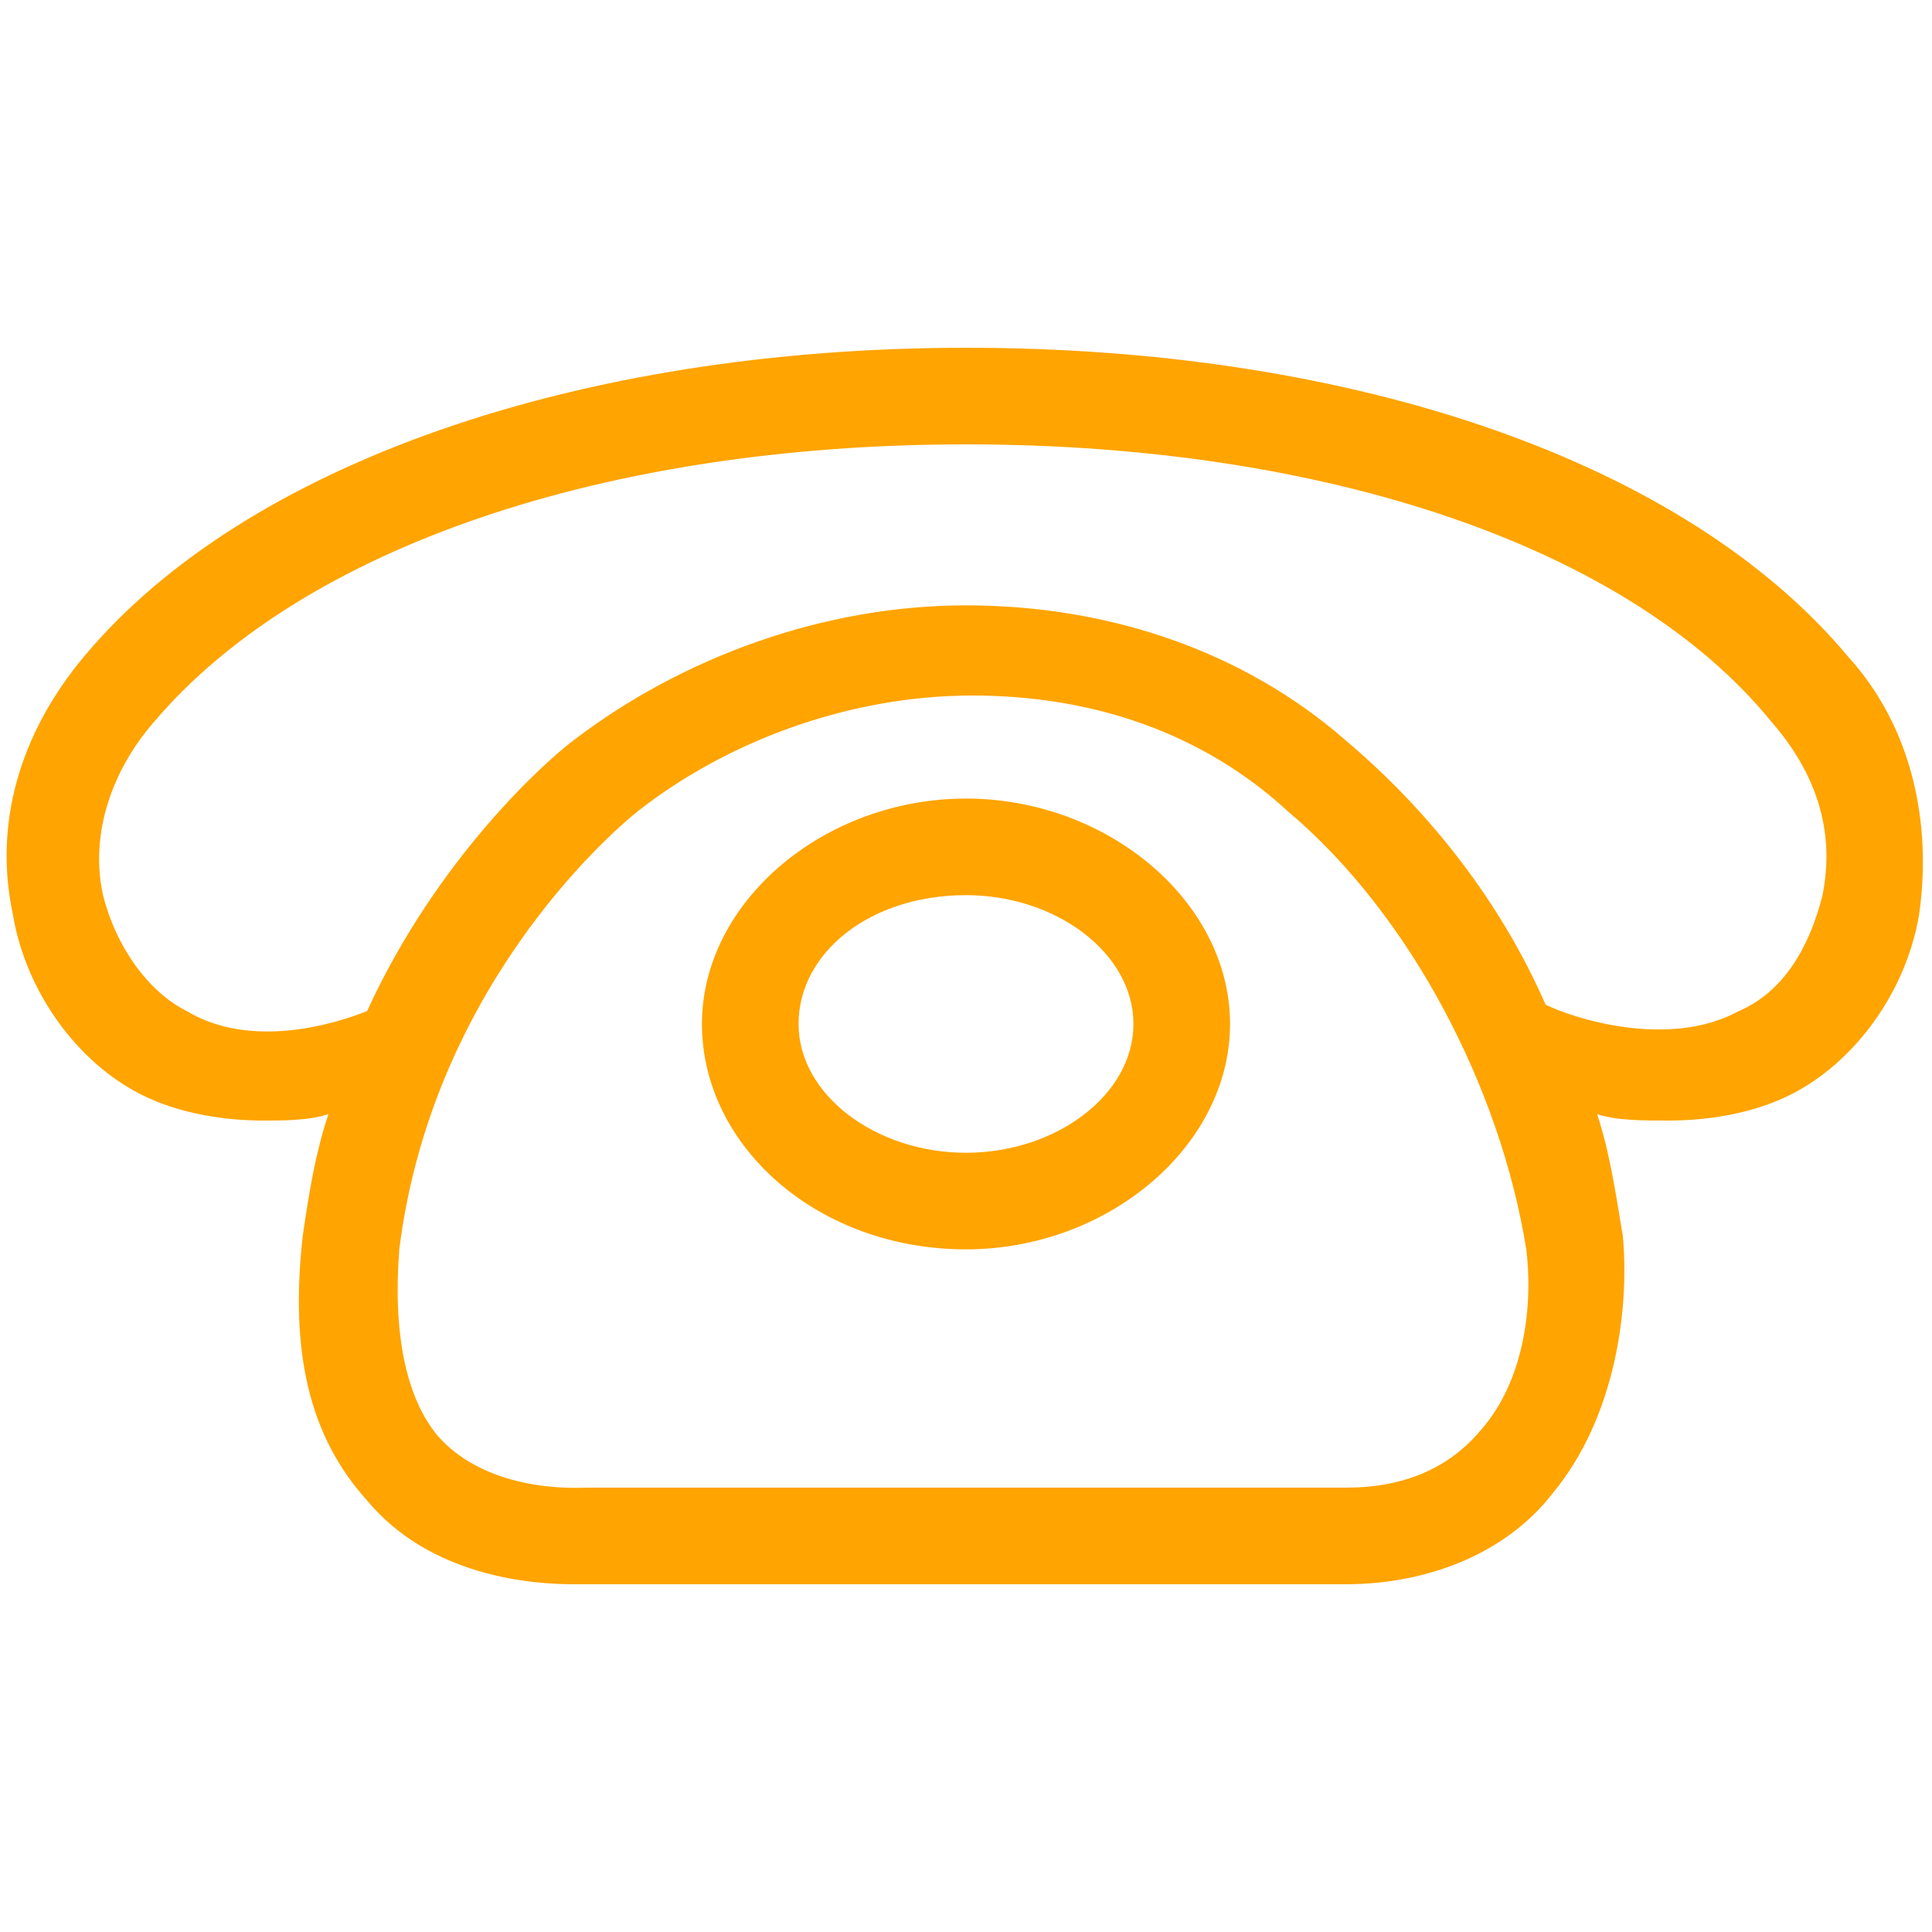
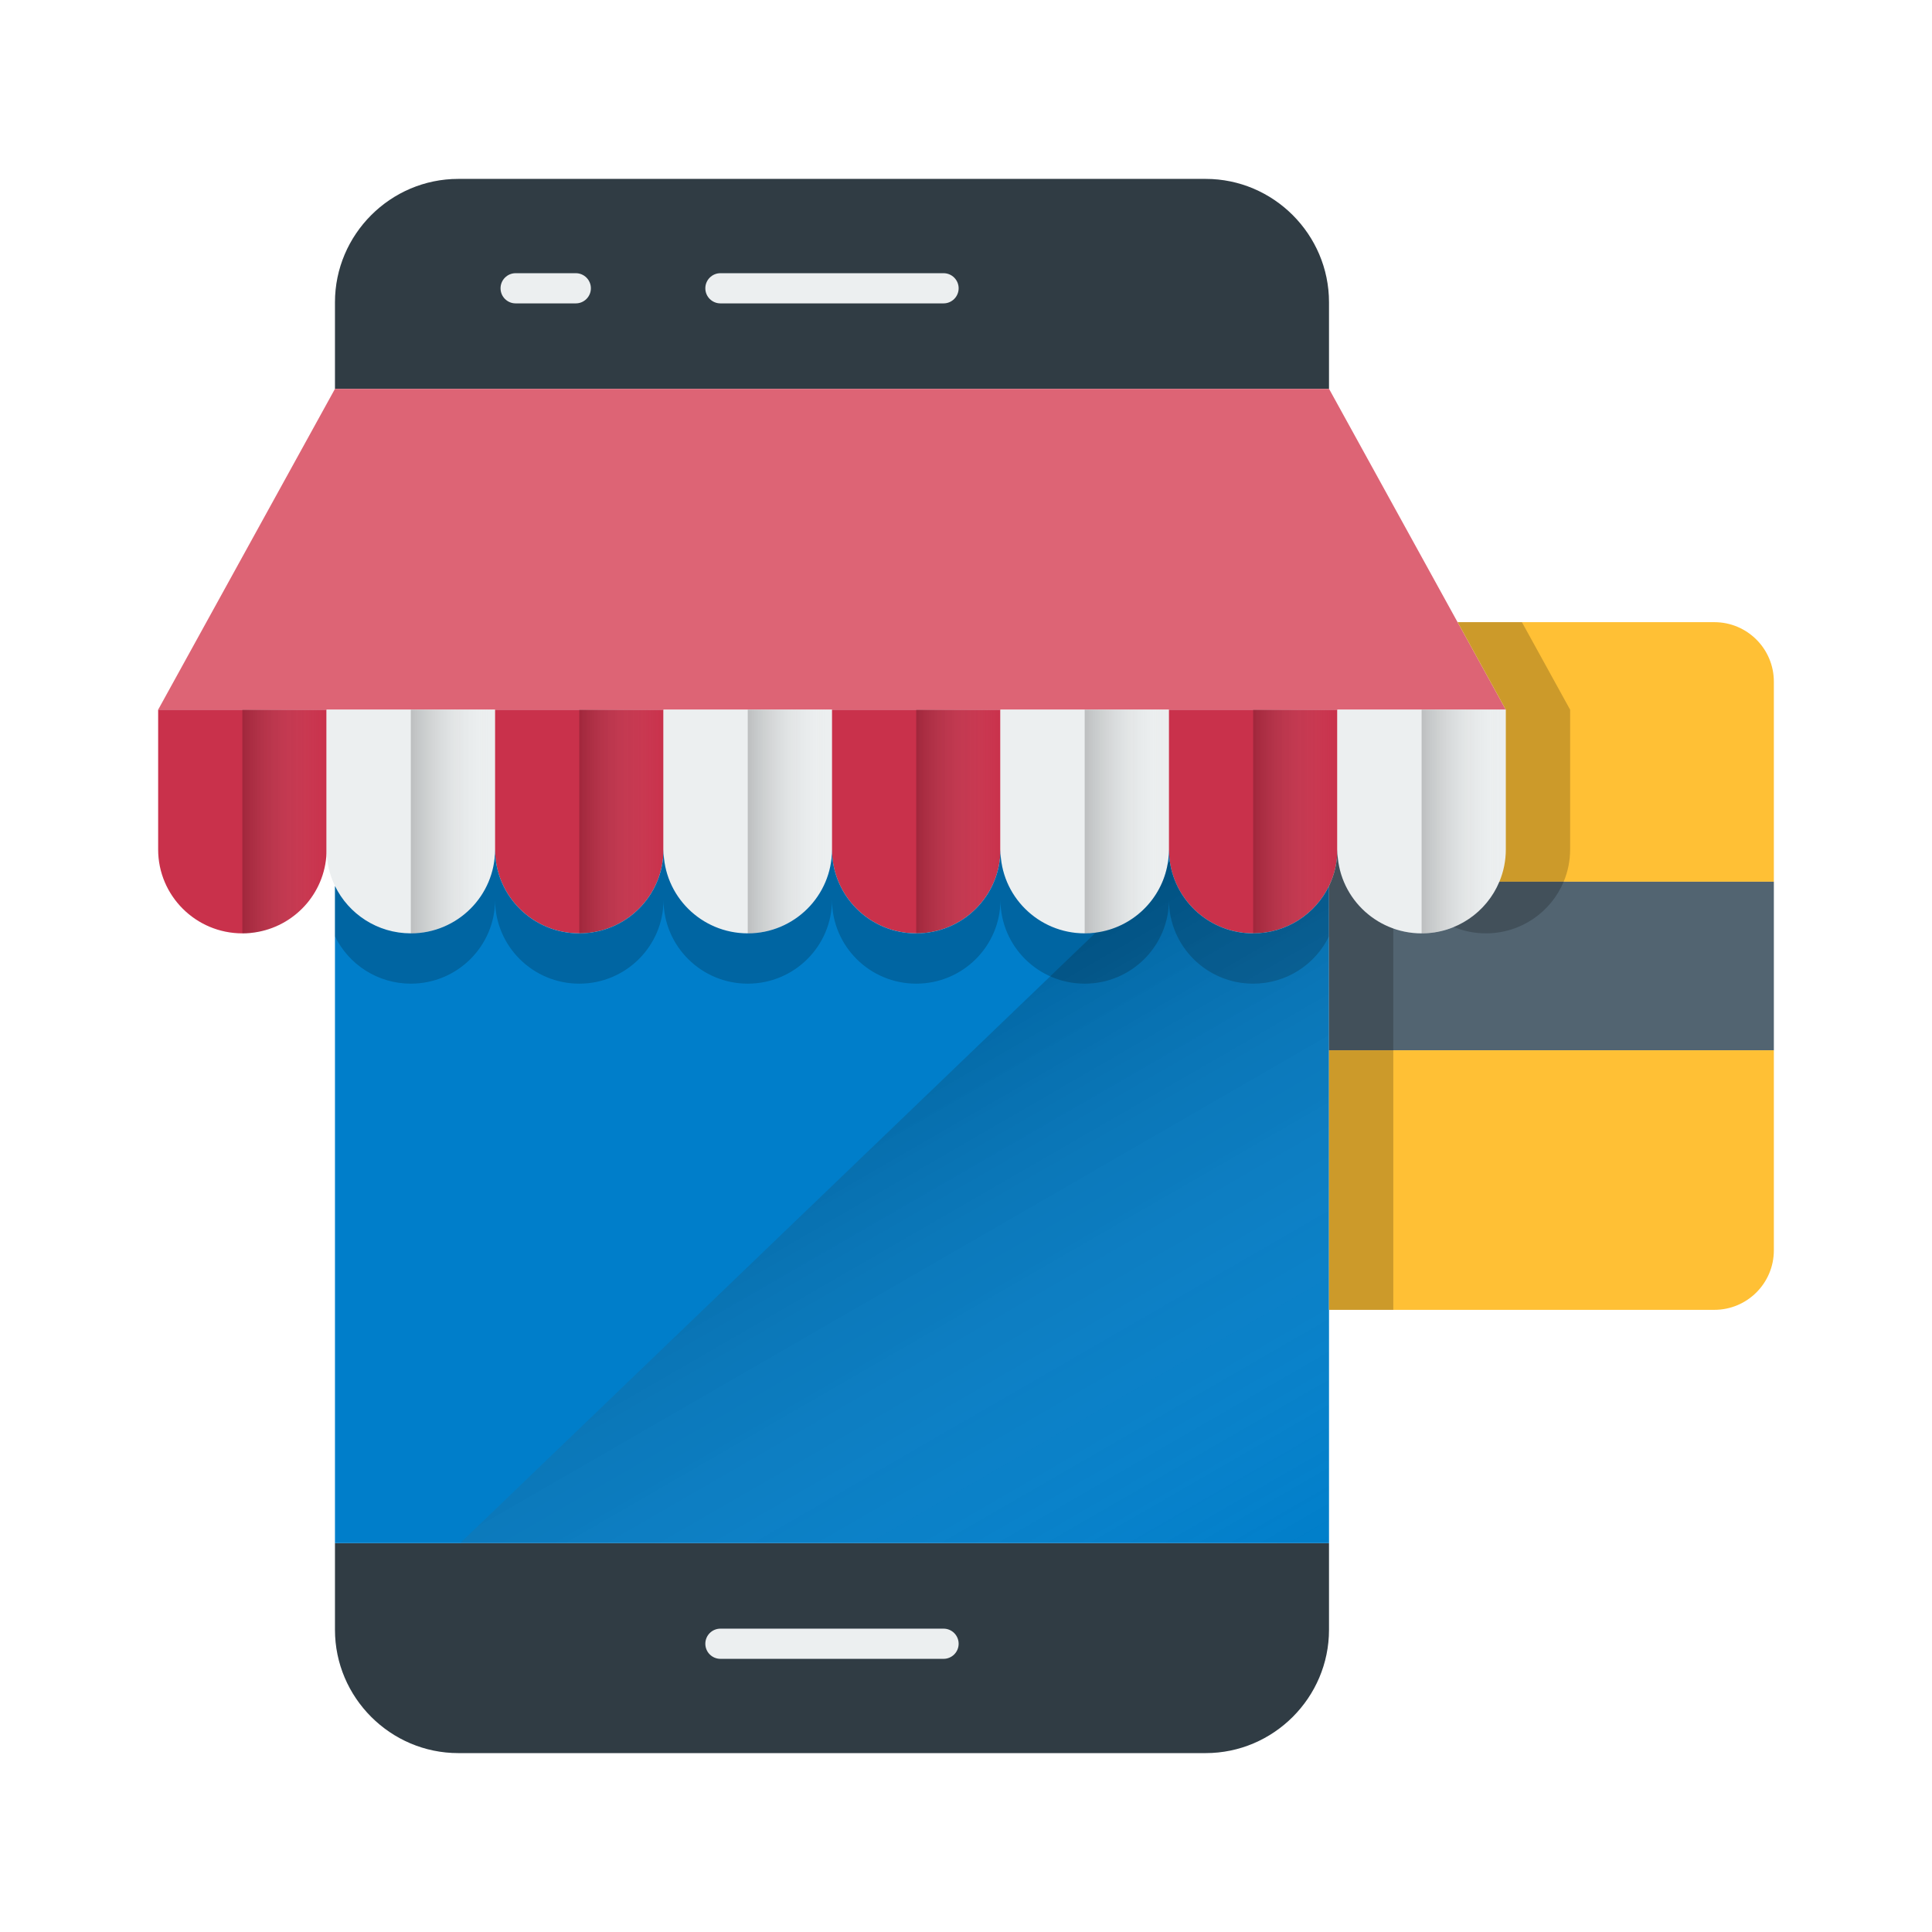
- <svg xmlns="http://www.w3.org/2000/svg" enable-background="new 0 0 30 30" height="40px" id="Capa_1" version="1.1" viewBox="0 0 30 30" width="40px" xml:space="preserve">
-   <path d="M28.7,10.2c-2.5-3-7.6-4.8-13.7-4.8c0,0,0,0,0,0h0c0,0,0,0,0,0c-6,0-11.2,1.8-13.7,4.8c-1,1.2-1.4,2.6-1.1,4  c0.2,1.2,1,2.3,2,2.8c0.6,0.3,1.3,0.4,1.9,0.4c0.3,0,0.7,0,1-0.1c-0.2,0.6-0.3,1.2-0.4,1.9c-0.2,1.8,0.1,3.1,1,4.1  c1,1.2,2.6,1.3,3.2,1.3c0.2,0,0.3,0,0.3,0h11.7c1.3,0,2.5-0.5,3.2-1.4c1-1.2,1.2-2.9,1.1-4c-0.1-0.6-0.2-1.3-0.4-1.9  c0.3,0.1,0.7,0.1,1.1,0.1c0.6,0,1.3-0.1,1.9-0.4c1-0.5,1.8-1.6,2-2.8C30,12.8,29.7,11.3,28.7,10.2z M23,22.2  c-0.5,0.6-1.2,0.9-2.1,0.9l-11.8,0c-0.1,0-1.5,0.1-2.3-0.8c-0.5-0.6-0.7-1.6-0.6-2.9c0.5-4,3.2-6.4,3.7-6.8c1.4-1.1,3.3-1.8,5.2-1.8  c1.9,0,3.6,0.6,4.9,1.8c1.9,1.6,3.3,4.3,3.7,6.8C23.8,20.2,23.7,21.4,23,22.2z M28.3,13.9c-0.2,0.8-0.6,1.5-1.3,1.8  c-1.1,0.6-2.6,0.1-3-0.1c-0.7-1.6-1.8-3-3.1-4.1c-1.6-1.4-3.7-2.1-5.9-2.1c-2.2,0-4.4,0.8-6.1,2.1c-0.4,0.3-2.1,1.8-3.2,4.2  c-0.5,0.2-1.8,0.6-2.8,0c-0.6-0.3-1.1-1-1.3-1.8c-0.2-0.9,0.1-1.9,0.8-2.7C4.7,8.5,9.4,6.9,15,6.9c5.6,0,10.3,1.6,12.5,4.3  C28.2,12,28.5,12.9,28.3,13.9z M15,12.4c-2.2,0-4.1,1.6-4.1,3.5s1.8,3.5,4.1,3.5c2.2,0,4.1-1.6,4.1-3.5S17.2,12.4,15,12.4z M15,17.9  c-1.4,0-2.6-0.9-2.6-2s1.1-2,2.6-2c1.4,0,2.6,0.9,2.6,2S16.4,17.9,15,17.9z" fill="#ffa400" />
+ <svg xmlns="http://www.w3.org/2000/svg" enable-background="new 0 0 512 512" height="512px" id="Calque_1" version="1.1" viewBox="0 0 512 512" width="512px" xml:space="preserve">
+   <g>
+     <g>
+       <g>
+         <g>
+           <g id="XMLID_1_">
+             <g>
+               <path d="M352.2,80.1v22.95H88.77V80.1c0-17.97,14.71-32.69,32.68-32.69h198.07        C337.49,47.41,352.2,62.13,352.2,80.1z" fill="#303C44" />
+               <polygon fill="#DD6475" points="386.28,164.88 399.06,188.08 354.42,188.08 309.78,188.08 265.13,188.08 220.49,188.08         175.84,188.08 131.2,188.08 86.55,188.08 41.91,188.08 88.77,103.05 352.2,103.05 352.21,103.05 386.27,164.88       " />
+               <path d="M86.55,188.08v37.04c0,10.87-7.83,19.91-18.19,21.84c-1.33,0.25-2.71,0.39-4.13,0.39        c-12.32,0-22.32-9.96-22.32-22.23v-37.04H86.55z" fill="#C9314B" />
+               <path d="M131.2,188.08v37.04c0,12.28-10,22.23-22.32,22.23c-8.85,0-16.49-5.12-20.11-12.55v-0.01        c-1.42-2.92-2.22-6.2-2.22-9.67v-29.63v-7.41H131.2z" fill="#ECEFF0" />
+               <path d="M175.84,188.08v37.04c0,12.28-9.99,22.23-22.32,22.23s-22.32-9.95-22.32-22.23v-37.04H175.84z" fill="#C9314B" />
+               <path d="M220.49,188.08v37.04c0,12.28-10,22.23-22.32,22.23c-12.33,0-22.33-9.95-22.33-22.23v-37.04H220.49z" fill="#ECEFF0" />
+               <path d="M265.13,188.08v37.04c0,12.28-9.99,22.23-22.32,22.23s-22.32-9.95-22.32-22.23v-37.04H265.13z" fill="#C9314B" />
+               <path d="M309.78,188.08v37.04c0,12.28-10,22.23-22.32,22.23c-12.33,0-22.33-9.95-22.33-22.23v-37.04H309.78z" fill="#ECEFF0" />
+               <path d="M354.42,188.08v37.04c0,3.47-0.8,6.75-2.22,9.67v0.01c-3.61,7.43-11.25,12.55-20.1,12.55        c-12.33,0-22.32-9.95-22.32-22.23v-37.04H354.42z" fill="#C9314B" />
+               <path d="M399.06,188.08v37.04c0,3.02-0.61,5.91-1.71,8.54c-3.35,8.04-11.32,13.69-20.61,13.69        c-12.33,0-22.32-9.95-22.32-22.23v-37.04H399.06z" fill="#ECEFF0" />
+               <path d="M352.2,408.95v22.96c0,17.97-14.71,32.68-32.68,32.68H121.45c-17.97,0-32.68-14.71-32.68-32.68v-22.96        h201.09H352.2z" fill="#303C44" />
+               <path d="M352.2,234.8v174.15H88.77V234.8c3.62,7.43,11.26,12.55,20.11,12.55c12.32,0,22.32-9.95,22.32-22.23        c0,12.28,9.99,22.23,22.32,22.23c12.33,0,22.32-9.95,22.32-22.23c0,12.28,10,22.23,22.33,22.23        c12.32,0,22.32-9.95,22.32-22.23c0,12.28,9.99,22.23,22.32,22.23s22.32-9.95,22.32-22.23c0,12.28,10,22.23,22.33,22.23        c0.99,0,1.97-0.06,2.92-0.2c9.72-1.26,17.48-8.75,19.09-18.33c0.2-1.2,0.31-2.44,0.31-3.7c0,1.08,0.08,2.13,0.23,3.17        c1.54,10.78,10.84,19.06,22.09,19.06C340.95,247.35,348.59,242.23,352.2,234.8z" fill="#007ECA" />
+               <path d="M352.2,234.8v13.33c-3.61,7.43-11.25,12.55-20.1,12.55c-12.33,0-22.32-9.95-22.32-22.23        c0,12.28-10,22.23-22.32,22.23c-12.33,0-22.33-9.95-22.33-22.23c0,12.28-9.99,22.23-22.32,22.23s-22.32-9.95-22.32-22.23        c0,12.28-10,22.23-22.32,22.23c-12.33,0-22.33-9.95-22.33-22.23c0,12.28-9.99,22.23-22.32,22.23        c-12.33,0-22.32-9.95-22.32-22.23c0,12.28-10,22.23-22.32,22.23c-8.85,0-16.49-5.12-20.11-12.55V234.8        c3.62,7.43,11.26,12.55,20.11,12.55c12.32,0,22.32-9.95,22.32-22.23c0,12.28,9.99,22.23,22.32,22.23        c12.33,0,22.32-9.95,22.32-22.23c0,12.28,10,22.23,22.33,22.23c12.32,0,22.32-9.95,22.32-22.23        c0,12.28,9.99,22.23,22.32,22.23s22.32-9.95,22.32-22.23c0,12.28,10,22.23,22.33,22.23c12.32,0,22.32-9.95,22.32-22.23        c0,12.28,9.99,22.23,22.32,22.23C340.95,247.35,348.59,242.23,352.2,234.8z" opacity="0.2" />
+               <path d="M470.09,180.65v53.01h-72.74c1.1-2.63,1.71-5.52,1.71-8.54v-37.04l-12.78-23.2h68.04        C463.03,164.88,470.09,171.94,470.09,180.65z" fill="#FFC035" />
+               <path d="M354.42,225.12c0,12.28,9.99,22.23,22.32,22.23c9.29,0,17.26-5.65,20.61-13.69h72.74v44.68H352.2        V234.8v-0.01C353.62,231.87,354.42,228.59,354.42,225.12z" fill="#526471" />
+               <path d="M470.09,278.34v53.01c0,8.7-7.06,15.77-15.77,15.77H352.2v-28.3v-40.48H470.09z" fill="#FFC035" />
+               <g opacity="0.2">
+                 <path d="M403.32,164.88h-17.04l12.78,23.2v37.04c0,3.02-0.61,5.91-1.71,8.54c-2.26,5.43-6.62,9.76-12.08,12.01         c2.62,1.08,5.49,1.68,8.51,1.68c9.29,0,17.26-5.65,20.61-13.69c1.1-2.63,1.71-5.52,1.71-8.54v-37.04L403.32,164.88z" />
+                 <path d="M354.42,225.12c0,3.47-0.8,6.75-2.22,9.67v43.55v68.78h17.04v-68.78v-32.28C360.6,243,354.42,234.78,354.42,225.12z" />
+               </g>
+             </g>
+             <g>
+               <line fill="none" x1="88.77" x2="88.77" y1="241.92" y2="234.8" />
+               <path d="M88.77,103.05V80.1c0-17.97,14.71-32.69,32.68-32.69h198.07c17.97,0,32.68,14.72,32.68,32.69v22.95" fill="none" />
+               <polyline fill="none" points="352.2,389.14 352.2,347.12 352.2,318.82 352.2,278.34 352.2,234.8       " />
+               <path d="M352.2,389.15v19.8v22.96c0,17.97-14.71,32.68-32.68,32.68H121.45c-17.97,0-32.68-14.71-32.68-32.68        v-22.96V241.93v-0.01" fill="none" />
+               <line fill="none" x1="352.2" x2="289.86" y1="408.95" y2="408.95" />
+               <line fill="none" x1="289.86" x2="88.77" y1="408.95" y2="408.95" />
+               <g>
+                 <g>
+                   <path d="M250.05,80.4h-59.13c-2.209,0-4-1.791-4-4s1.791-4,4-4h59.13c2.209,0,4,1.791,4,4          S252.259,80.4,250.05,80.4z" fill="#ECEFF0" />
+                 </g>
+               </g>
+               <g>
+                 <g>
+                   <path d="M152.59,80.4h-15.94c-2.209,0-4-1.791-4-4s1.791-4,4-4h15.94c2.209,0,4,1.791,4,4          S154.799,80.4,152.59,80.4z" fill="#ECEFF0" />
+                 </g>
+               </g>
+               <g>
+                 <g>
+                   <path d="M250.05,439.61h-59.13c-2.209,0-4-1.791-4-4s1.791-4,4-4h59.13c2.209,0,4,1.791,4,4          S252.259,439.61,250.05,439.61z" fill="#ECEFF0" />
+                 </g>
+               </g>
+               <path d="M470.09,278.34v53.01c0,8.7-7.06,15.77-15.77,15.77H352.2" fill="none" />
+               <path d="M386.28,164.88h68.04c8.71,0,15.77,7.06,15.77,15.77v53.01" fill="none" />
+               <polyline fill="none" points="397.35,233.66 470.09,233.66 470.09,278.34 352.2,278.34       " />
+               <polygon fill="none" points="88.77,103.05 41.91,188.08 86.55,188.08 131.2,188.08 175.84,188.08 220.49,188.08         265.13,188.08 309.78,188.08 354.42,188.08 399.06,188.08 386.28,164.88 386.27,164.88 352.21,103.05 352.2,103.05       " />
+               <line fill="none" x1="41.91" x2="41.91" y1="188.08" y2="225.12" />
+               <path d="M41.91,225.12c0,12.27,10,22.23,22.32,22.23c1.42,0,2.8-0.14,4.13-0.39        c10.36-1.93,18.19-10.97,18.19-21.84" fill="none" />
+               <polyline fill="none" points="86.55,225.12 86.55,195.49 86.55,188.08       " />
+               <path d="M131.2,225.12c0,12.28-10,22.23-22.32,22.23c-8.85,0-16.49-5.12-20.11-12.55v-0.01        c-1.42-2.92-2.22-6.2-2.22-9.67" fill="none" />
+               <line fill="none" x1="131.2" x2="131.2" y1="188.08" y2="225.12" />
+               <path d="M175.84,225.12c0,12.28-9.99,22.23-22.32,22.23s-22.32-9.95-22.32-22.23" fill="none" />
+               <line fill="none" x1="175.84" x2="175.84" y1="188.08" y2="225.12" />
+               <path d="M220.49,225.12c0,12.28-10,22.23-22.32,22.23c-12.33,0-22.33-9.95-22.33-22.23" fill="none" />
+               <line fill="none" x1="220.49" x2="220.49" y1="188.08" y2="225.12" />
+               <path d="M265.13,225.12c0,12.28-9.99,22.23-22.32,22.23s-22.32-9.95-22.32-22.23" fill="none" />
+               <line fill="none" x1="265.13" x2="265.13" y1="188.08" y2="225.12" />
+               <path d="M309.78,225.12c0,12.28-10,22.23-22.32,22.23c-12.33,0-22.33-9.95-22.33-22.23" fill="none" />
+               <line fill="none" x1="309.78" x2="309.78" y1="188.08" y2="225.12" />
+               <path d="M354.42,225.12c0,3.47-0.8,6.75-2.22,9.67v0.01c-3.61,7.43-11.25,12.55-20.1,12.55        c-12.33,0-22.32-9.95-22.32-22.23" fill="none" />
+               <line fill="none" x1="354.42" x2="354.42" y1="188.08" y2="225.12" />
+               <path d="M399.06,225.12c0,3.02-0.61,5.91-1.71,8.54c-3.35,8.04-11.32,13.69-20.61,13.69        c-12.33,0-22.32-9.95-22.32-22.23" fill="none" />
+               <line fill="none" x1="399.06" x2="399.06" y1="225.12" y2="188.08" />
+             </g>
+           </g>
+         </g>
+       </g>
+     </g>
+     <linearGradient gradientUnits="userSpaceOnUse" id="SVGID_1_" x1="64.23" x2="86.55" y1="217.715" y2="217.715">
+       <stop offset="0" style="stop-color:#000000" />
+       <stop offset="1" style="stop-color:#FFFFFF;stop-opacity:0" />
+     </linearGradient>
+     <path d="M86.55,188.08v37.04c0,10.87-7.83,19.91-18.19,21.84c-1.33,0.25-2.71,0.39-4.13,0.39   v-59.27H86.55z" fill="url(#SVGID_1_)" opacity="0.2" />
+     <linearGradient gradientUnits="userSpaceOnUse" id="SVGID_2_" x1="108.875" x2="131.195" y1="217.715" y2="217.715">
+       <stop offset="0" style="stop-color:#000000" />
+       <stop offset="1" style="stop-color:#FFFFFF;stop-opacity:0" />
+     </linearGradient>
+     <path d="M131.195,188.08v37.04c0,10.87-7.83,19.91-18.19,21.84   c-1.33,0.25-2.71,0.39-4.13,0.39v-59.27H131.195z" fill="url(#SVGID_2_)" opacity="0.2" />
+     <linearGradient gradientUnits="userSpaceOnUse" id="SVGID_3_" x1="153.52" x2="175.84" y1="217.715" y2="217.715">
+       <stop offset="0" style="stop-color:#000000" />
+       <stop offset="1" style="stop-color:#FFFFFF;stop-opacity:0" />
+     </linearGradient>
+     <path d="M175.84,188.08v37.04c0,10.87-7.83,19.91-18.19,21.84c-1.33,0.25-2.71,0.39-4.13,0.39   v-59.27H175.84z" fill="url(#SVGID_3_)" opacity="0.2" />
+     <linearGradient gradientUnits="userSpaceOnUse" id="SVGID_4_" x1="198.165" x2="220.485" y1="217.715" y2="217.715">
+       <stop offset="0" style="stop-color:#000000" />
+       <stop offset="1" style="stop-color:#FFFFFF;stop-opacity:0" />
+     </linearGradient>
+     <path d="M220.485,188.08v37.04c0,10.87-7.83,19.91-18.19,21.84   c-1.33,0.25-2.71,0.39-4.13,0.39v-59.27H220.485z" fill="url(#SVGID_4_)" opacity="0.2" />
+     <linearGradient gradientUnits="userSpaceOnUse" id="SVGID_5_" x1="242.81" x2="265.13" y1="217.715" y2="217.715">
+       <stop offset="0" style="stop-color:#000000" />
+       <stop offset="1" style="stop-color:#FFFFFF;stop-opacity:0" />
+     </linearGradient>
+     <path d="M265.13,188.08v37.04c0,10.87-7.83,19.91-18.19,21.84c-1.33,0.25-2.71,0.39-4.13,0.39   v-59.27H265.13z" fill="url(#SVGID_5_)" opacity="0.2" />
+     <linearGradient gradientUnits="userSpaceOnUse" id="SVGID_6_" x1="287.455" x2="309.775" y1="217.715" y2="217.715">
+       <stop offset="0" style="stop-color:#000000" />
+       <stop offset="1" style="stop-color:#FFFFFF;stop-opacity:0" />
+     </linearGradient>
+     <path d="M309.775,188.08v37.04c0,10.87-7.83,19.91-18.19,21.84   c-1.33,0.25-2.71,0.39-4.13,0.39v-59.27H309.775z" fill="url(#SVGID_6_)" opacity="0.2" />
+     <linearGradient gradientUnits="userSpaceOnUse" id="SVGID_7_" x1="332.1" x2="354.42" y1="217.715" y2="217.715">
+       <stop offset="0" style="stop-color:#000000" />
+       <stop offset="1" style="stop-color:#FFFFFF;stop-opacity:0" />
+     </linearGradient>
+     <path d="M354.42,188.08v37.04c0,10.87-7.83,19.91-18.19,21.84c-1.33,0.25-2.71,0.39-4.13,0.39   v-59.27H354.42z" fill="url(#SVGID_7_)" opacity="0.2" />
+     <linearGradient gradientUnits="userSpaceOnUse" id="SVGID_8_" x1="376.745" x2="399.065" y1="217.715" y2="217.715">
+       <stop offset="0" style="stop-color:#000000" />
+       <stop offset="1" style="stop-color:#FFFFFF;stop-opacity:0" />
+     </linearGradient>
+     <path d="M399.065,188.08v37.04c0,10.87-7.83,19.91-18.19,21.84   c-1.33,0.25-2.71,0.39-4.13,0.39v-59.27H399.065z" fill="url(#SVGID_8_)" opacity="0.2" />
+     <linearGradient gradientUnits="userSpaceOnUse" id="SVGID_9_" x1="214.781" x2="303.557" y1="283.27" y2="437.034">
+       <stop offset="0" style="stop-color:#000000" />
+       <stop offset="1" style="stop-color:#FFFFFF;stop-opacity:0" />
+     </linearGradient>
+     <path d="M352.2,234.8v174.15H121.94l168.44-161.8c9.72-1.26,17.48-8.75,19.09-18.33l0.54-0.53   c1.54,10.78,10.84,19.06,22.09,19.06C340.95,247.35,348.59,242.23,352.2,234.8z" fill="url(#SVGID_9_)" opacity="0.2" />
+   </g>
</svg>
